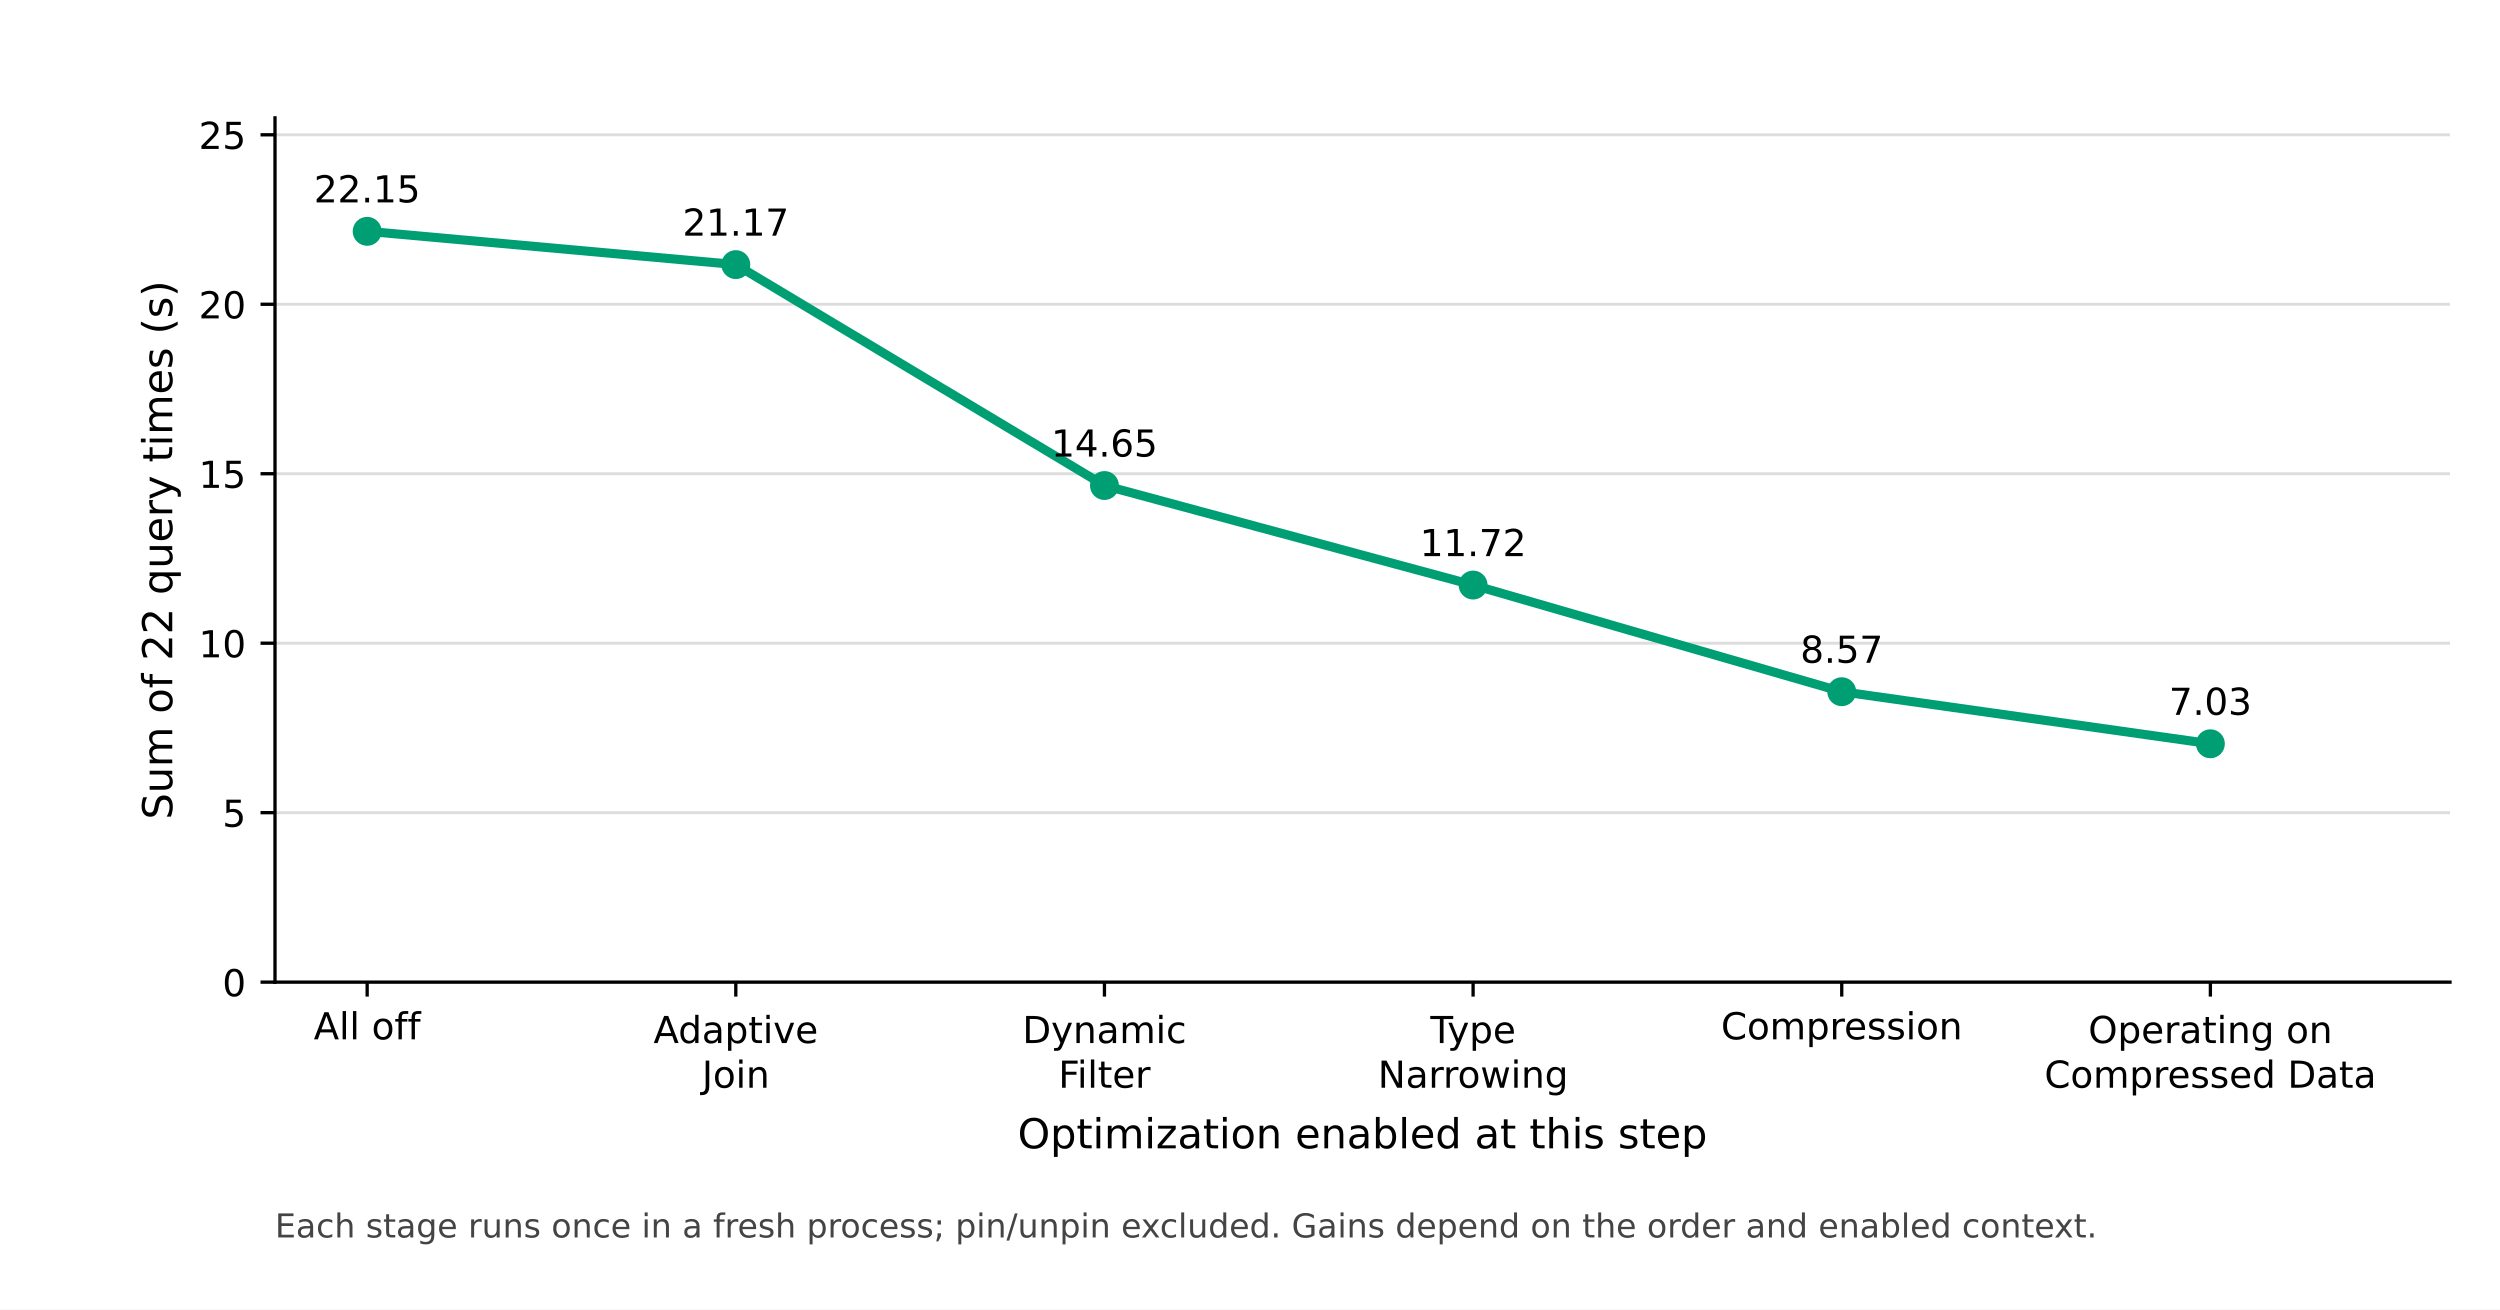
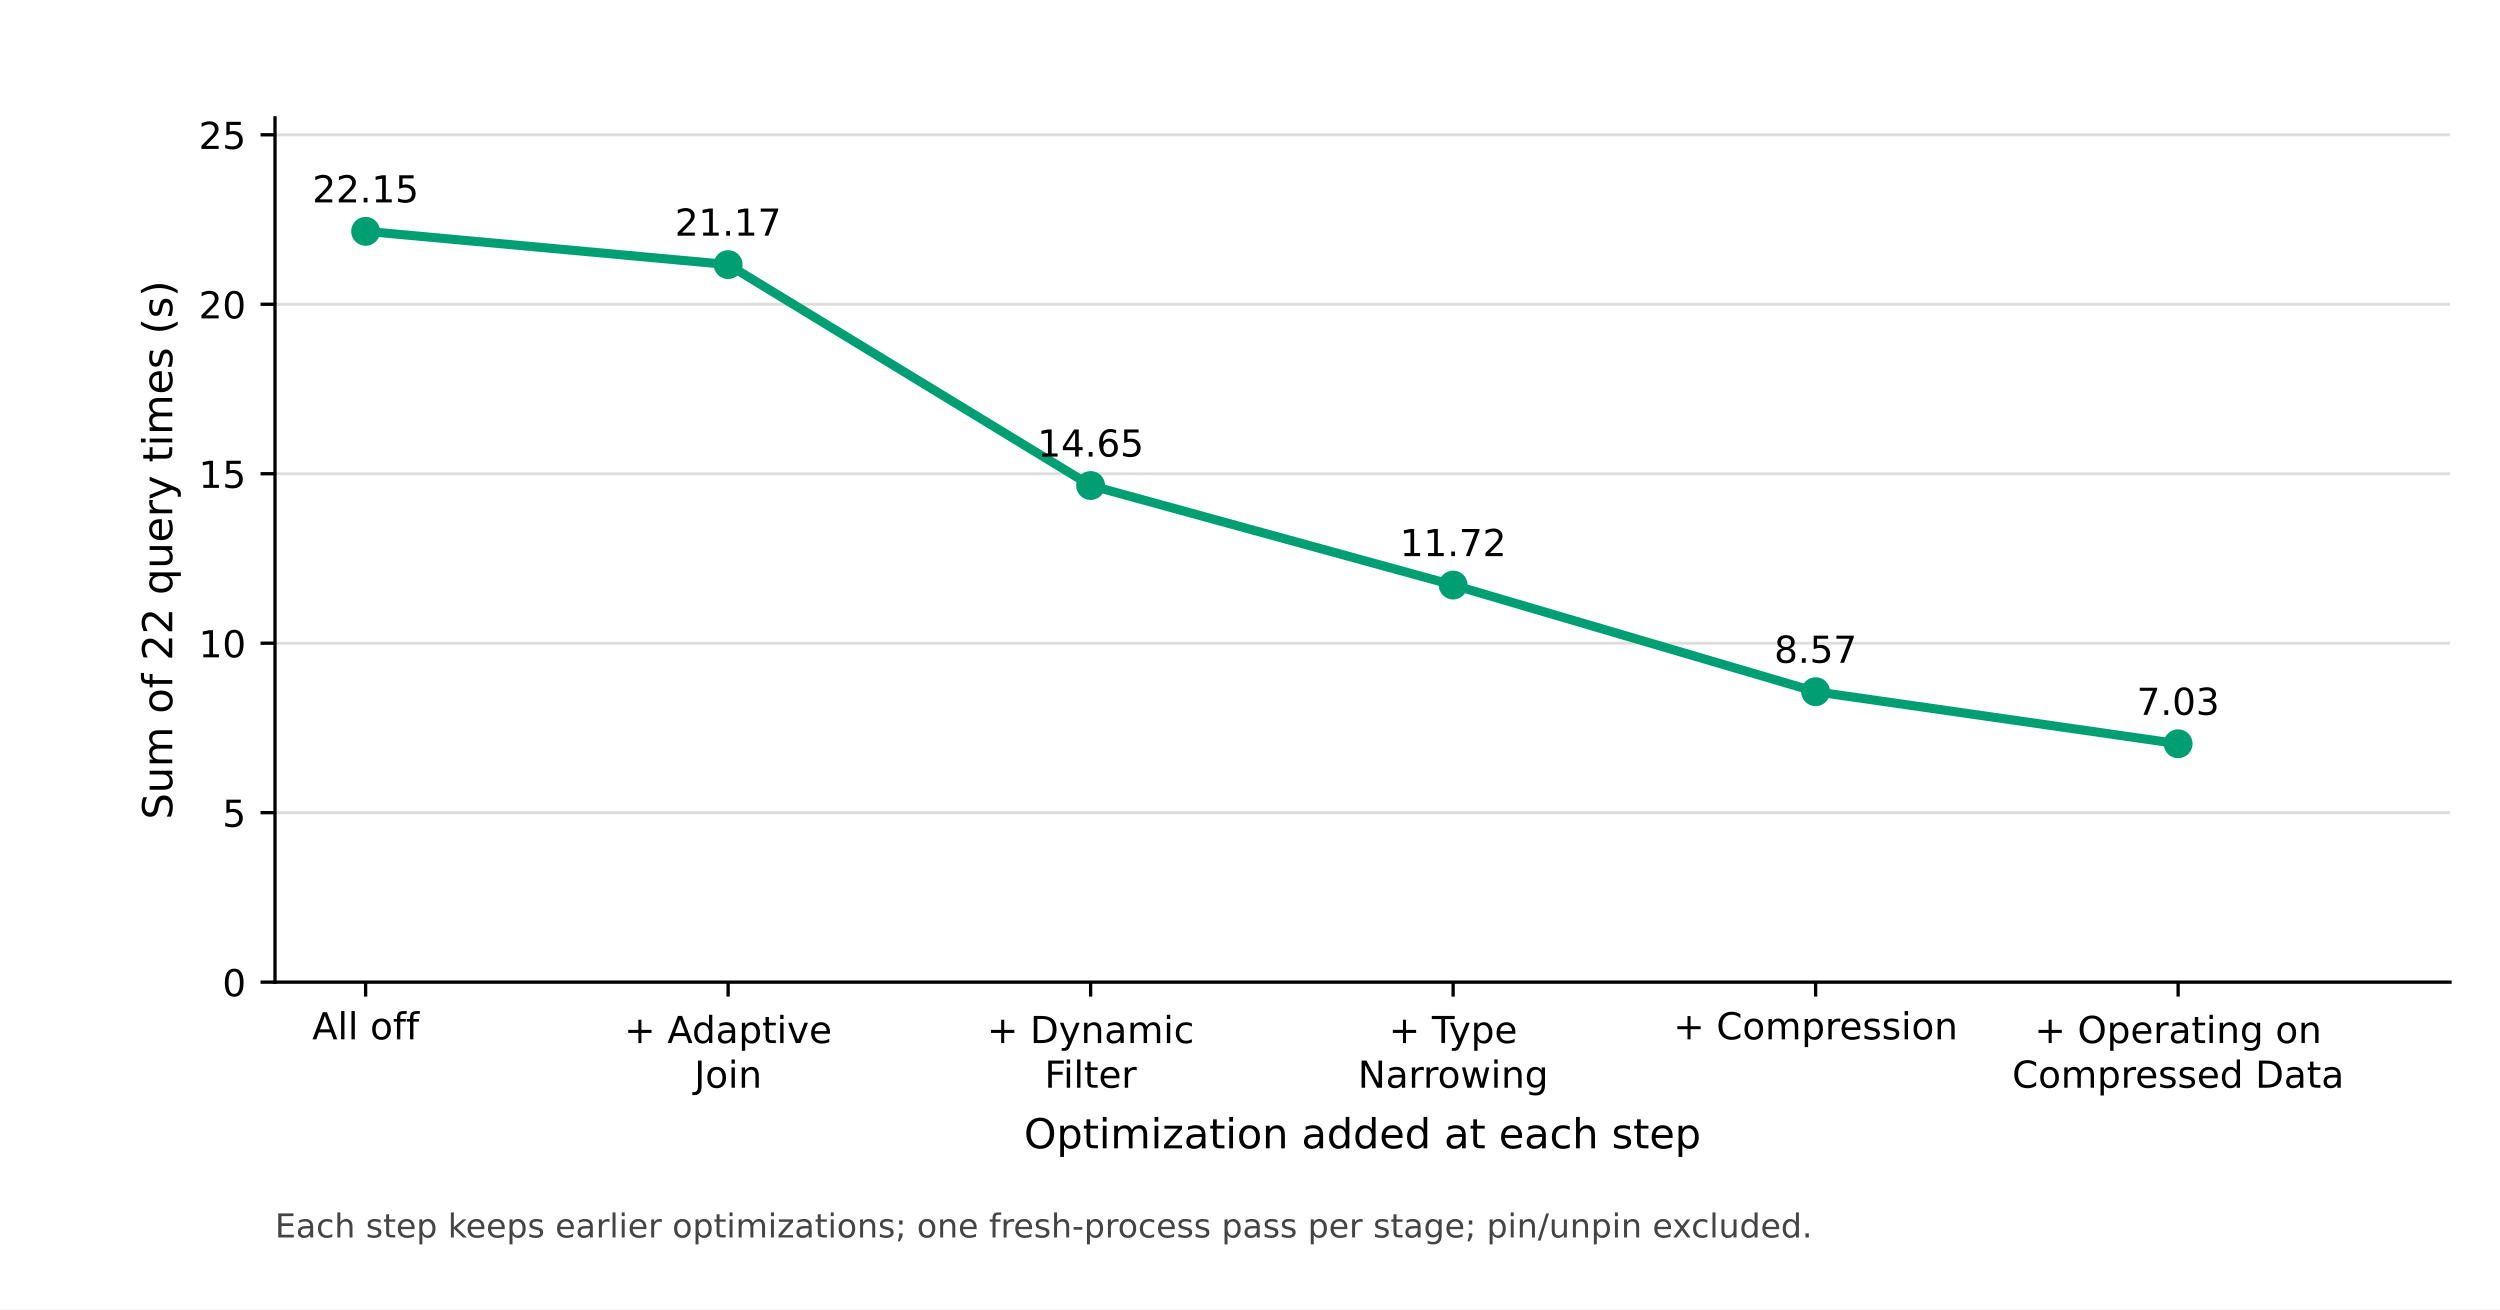
<svg xmlns="http://www.w3.org/2000/svg" xmlns:xlink="http://www.w3.org/1999/xlink" width="604.8pt" height="316.8pt" viewBox="0 0 604.8 316.8" version="1.1">
  <defs>
    <style type="text/css">*{stroke-linejoin: round; stroke-linecap: butt}</style>
  </defs>
  <g id="figure_1">
    <g id="patch_1">
      <path d="M 0 316.8 L 604.8 316.8 L 604.8 0 L 0 0 z " style="fill: #ffffff" />
    </g>
    <g id="axes_1">
      <g id="patch_2">
        <path d="M 66.528 237.6 L 592.704 237.6 L 592.704 28.512 L 66.528 28.512 z " style="fill: #ffffff" />
      </g>
      <g id="matplotlib.axis_1">
        <g id="xtick_1">
          <g id="line2d_1">
            <defs>
-               <path id="mca246e399d" d="M 0 0 L 0 3.5 " style="stroke: #000000; stroke-width: 0.8" />
+               <path id="md7086206b3" d="M 0 0 L 0 3.5 " style="stroke: #000000; stroke-width: 0.8" />
            </defs>
            <g>
-               <use xlink:href="#mca246e399d" x="88.824" y="237.6" style="stroke: #000000; stroke-width: 0.8" />
+               <use xlink:href="#md7086206b3" x="88.452" y="237.6" style="stroke: #000000; stroke-width: 0.8" />
            </g>
          </g>
          <g id="text_1">
-             <text style="font-size: 9px; font-family: 'DejaVu Sans'; text-anchor: middle" x="88.824" y="251.439" transform="rotate(-0 88.82359 251.4386)">All off</text>
+             <text style="font-size: 9px; font-family: 'DejaVu Sans'; text-anchor: middle" x="88.452" y="251.439" transform="rotate(-0 88.452 251.4386)">All off</text>
          </g>
        </g>
        <g id="xtick_2">
          <g id="line2d_2">
            <g>
-               <use xlink:href="#mca246e399d" x="178.006" y="237.6" style="stroke: #000000; stroke-width: 0.8" />
+               <use xlink:href="#md7086206b3" x="176.148" y="237.6" style="stroke: #000000; stroke-width: 0.8" />
            </g>
          </g>
          <g id="text_2">
-             <text style="font-size: 9px; font-family: 'DejaVu Sans'" transform="translate(158.0885 252.3395)">Adaptive</text>
-             <text style="font-size: 9px; font-family: 'DejaVu Sans'" transform="translate(169.823 263.1419)">Join</text>
+             <text style="font-size: 9px; font-family: 'DejaVu Sans'" transform="translate(151.0296 252.3395)">+ Adaptive</text>
+             <text style="font-size: 9px; font-family: 'DejaVu Sans'" transform="translate(167.965 263.1419)">Join</text>
          </g>
        </g>
        <g id="xtick_3">
          <g id="line2d_3">
            <g>
-               <use xlink:href="#mca246e399d" x="267.188" y="237.6" style="stroke: #000000; stroke-width: 0.8" />
+               <use xlink:href="#md7086206b3" x="263.844" y="237.6" style="stroke: #000000; stroke-width: 0.8" />
            </g>
          </g>
          <g id="text_3">
-             <text style="font-size: 9px; font-family: 'DejaVu Sans'" transform="translate(247.3426 252.3395)">Dynamic</text>
-             <text style="font-size: 9px; font-family: 'DejaVu Sans'" transform="translate(256.0445 263.1419)">Filter</text>
+             <text style="font-size: 9px; font-family: 'DejaVu Sans'" transform="translate(238.7973 252.3395)">+ Dynamic</text>
+             <text style="font-size: 9px; font-family: 'DejaVu Sans'" transform="translate(252.7002 263.1419)">Filter</text>
          </g>
        </g>
        <g id="xtick_4">
          <g id="line2d_4">
            <g>
-               <use xlink:href="#mca246e399d" x="356.371" y="237.6" style="stroke: #000000; stroke-width: 0.8" />
+               <use xlink:href="#md7086206b3" x="351.54" y="237.6" style="stroke: #000000; stroke-width: 0.8" />
            </g>
          </g>
          <g id="text_4">
-             <text style="font-size: 9px; font-family: 'DejaVu Sans'" transform="translate(346.0341 252.3388)">Type</text>
-             <text style="font-size: 9px; font-family: 'DejaVu Sans'" transform="translate(333.3321 263.1412)">Narrowing</text>
+             <text style="font-size: 9px; font-family: 'DejaVu Sans'" transform="translate(336.0023 252.3388)">+ Type</text>
+             <text style="font-size: 9px; font-family: 'DejaVu Sans'" transform="translate(328.5014 263.1412)">Narrowing</text>
          </g>
        </g>
        <g id="xtick_5">
          <g id="line2d_5">
            <g>
-               <use xlink:href="#mca246e399d" x="445.553" y="237.6" style="stroke: #000000; stroke-width: 0.8" />
+               <use xlink:href="#md7086206b3" x="439.236" y="237.6" style="stroke: #000000; stroke-width: 0.8" />
            </g>
          </g>
          <g id="text_5">
-             <text style="font-size: 9px; font-family: 'DejaVu Sans'; text-anchor: middle" x="445.553" y="251.439" transform="rotate(-0 445.5531 251.4386)">Compression</text>
+             <text style="font-size: 9px; font-family: 'DejaVu Sans'; text-anchor: middle" x="439.236" y="251.439" transform="rotate(-0 439.236 251.4386)">+ Compression</text>
          </g>
        </g>
        <g id="xtick_6">
          <g id="line2d_6">
            <g>
-               <use xlink:href="#mca246e399d" x="534.735" y="237.6" style="stroke: #000000; stroke-width: 0.8" />
+               <use xlink:href="#md7086206b3" x="526.932" y="237.6" style="stroke: #000000; stroke-width: 0.8" />
            </g>
          </g>
          <g id="text_6">
-             <text style="font-size: 9px; font-family: 'DejaVu Sans'" transform="translate(505.2014 252.3395)">Operating on</text>
-             <text style="font-size: 9px; font-family: 'DejaVu Sans'" transform="translate(494.5912 263.1419)">Compressed Data</text>
+             <text style="font-size: 9px; font-family: 'DejaVu Sans'" transform="translate(492.1969 252.3395)">+ Operating on</text>
+             <text style="font-size: 9px; font-family: 'DejaVu Sans'" transform="translate(486.7878 263.1419)">Compressed Data</text>
          </g>
        </g>
        <g id="text_7">
-           <text style="font-size: 10px; font-family: 'DejaVu Sans'; text-anchor: middle" x="329.616" y="277.803" transform="rotate(-0 329.616 277.8034)">Optimization enabled at this step</text>
+           <text style="font-size: 10px; font-family: 'DejaVu Sans'; text-anchor: middle" x="329.616" y="277.803" transform="rotate(-0 329.616 277.8034)">Optimization added at each step</text>
        </g>
      </g>
      <g id="matplotlib.axis_2">
        <g id="ytick_1">
          <g id="line2d_7">
-             <path d="M 66.528 237.6 L 592.704 237.6 " clip-path="url(#p96bb9ee6c6)" style="fill: none; stroke: #dddddd; stroke-width: 0.7; stroke-linecap: square" />
+             <path d="M 66.528 237.6 L 592.704 237.6 " clip-path="url(#p3f78ea28b0)" style="fill: none; stroke: #dddddd; stroke-width: 0.7; stroke-linecap: square" />
          </g>
          <g id="line2d_8">
            <defs>
-               <path id="mb979dc1ca3" d="M 0 0 L -3.5 0 " style="stroke: #000000; stroke-width: 0.8" />
+               <path id="md353be6f0f" d="M 0 0 L -3.5 0 " style="stroke: #000000; stroke-width: 0.8" />
            </defs>
            <g>
-               <use xlink:href="#mb979dc1ca3" x="66.528" y="237.6" style="stroke: #000000; stroke-width: 0.8" />
+               <use xlink:href="#md353be6f0f" x="66.528" y="237.6" style="stroke: #000000; stroke-width: 0.8" />
            </g>
          </g>
          <g id="text_8">
            <text style="font-size: 9px; font-family: 'DejaVu Sans'; text-anchor: end" x="59.528" y="241.019" transform="rotate(-0 59.528 241.0189)">0</text>
          </g>
        </g>
        <g id="ytick_2">
          <g id="line2d_9">
-             <path d="M 66.528 196.602 L 592.704 196.602 " clip-path="url(#p96bb9ee6c6)" style="fill: none; stroke: #dddddd; stroke-width: 0.7; stroke-linecap: square" />
+             <path d="M 66.528 196.602 L 592.704 196.602 " clip-path="url(#p3f78ea28b0)" style="fill: none; stroke: #dddddd; stroke-width: 0.7; stroke-linecap: square" />
          </g>
          <g id="line2d_10">
            <g>
-               <use xlink:href="#mb979dc1ca3" x="66.528" y="196.602" style="stroke: #000000; stroke-width: 0.8" />
+               <use xlink:href="#md353be6f0f" x="66.528" y="196.602" style="stroke: #000000; stroke-width: 0.8" />
            </g>
          </g>
          <g id="text_9">
            <text style="font-size: 9px; font-family: 'DejaVu Sans'; text-anchor: end" x="59.528" y="200.021" transform="rotate(-0 59.528 200.0213)">5</text>
          </g>
        </g>
        <g id="ytick_3">
          <g id="line2d_11">
-             <path d="M 66.528 155.605 L 592.704 155.605 " clip-path="url(#p96bb9ee6c6)" style="fill: none; stroke: #dddddd; stroke-width: 0.7; stroke-linecap: square" />
+             <path d="M 66.528 155.605 L 592.704 155.605 " clip-path="url(#p3f78ea28b0)" style="fill: none; stroke: #dddddd; stroke-width: 0.7; stroke-linecap: square" />
          </g>
          <g id="line2d_12">
            <g>
-               <use xlink:href="#mb979dc1ca3" x="66.528" y="155.605" style="stroke: #000000; stroke-width: 0.8" />
+               <use xlink:href="#md353be6f0f" x="66.528" y="155.605" style="stroke: #000000; stroke-width: 0.8" />
            </g>
          </g>
          <g id="text_10">
            <text style="font-size: 9px; font-family: 'DejaVu Sans'; text-anchor: end" x="59.528" y="159.024" transform="rotate(-0 59.528 159.0237)">10</text>
          </g>
        </g>
        <g id="ytick_4">
          <g id="line2d_13">
-             <path d="M 66.528 114.607 L 592.704 114.607 " clip-path="url(#p96bb9ee6c6)" style="fill: none; stroke: #dddddd; stroke-width: 0.7; stroke-linecap: square" />
+             <path d="M 66.528 114.607 L 592.704 114.607 " clip-path="url(#p3f78ea28b0)" style="fill: none; stroke: #dddddd; stroke-width: 0.7; stroke-linecap: square" />
          </g>
          <g id="line2d_14">
            <g>
-               <use xlink:href="#mb979dc1ca3" x="66.528" y="114.607" style="stroke: #000000; stroke-width: 0.8" />
+               <use xlink:href="#md353be6f0f" x="66.528" y="114.607" style="stroke: #000000; stroke-width: 0.8" />
            </g>
          </g>
          <g id="text_11">
            <text style="font-size: 9px; font-family: 'DejaVu Sans'; text-anchor: end" x="59.528" y="118.026" transform="rotate(-0 59.528 118.026)">15</text>
          </g>
        </g>
        <g id="ytick_5">
          <g id="line2d_15">
-             <path d="M 66.528 73.609 L 592.704 73.609 " clip-path="url(#p96bb9ee6c6)" style="fill: none; stroke: #dddddd; stroke-width: 0.7; stroke-linecap: square" />
+             <path d="M 66.528 73.609 L 592.704 73.609 " clip-path="url(#p3f78ea28b0)" style="fill: none; stroke: #dddddd; stroke-width: 0.7; stroke-linecap: square" />
          </g>
          <g id="line2d_16">
            <g>
-               <use xlink:href="#mb979dc1ca3" x="66.528" y="73.609" style="stroke: #000000; stroke-width: 0.8" />
+               <use xlink:href="#md353be6f0f" x="66.528" y="73.609" style="stroke: #000000; stroke-width: 0.8" />
            </g>
          </g>
          <g id="text_12">
            <text style="font-size: 9px; font-family: 'DejaVu Sans'; text-anchor: end" x="59.528" y="77.028" transform="rotate(-0 59.528 77.02836)">20</text>
          </g>
        </g>
        <g id="ytick_6">
          <g id="line2d_17">
-             <path d="M 66.528 32.612 L 592.704 32.612 " clip-path="url(#p96bb9ee6c6)" style="fill: none; stroke: #dddddd; stroke-width: 0.7; stroke-linecap: square" />
+             <path d="M 66.528 32.612 L 592.704 32.612 " clip-path="url(#p3f78ea28b0)" style="fill: none; stroke: #dddddd; stroke-width: 0.7; stroke-linecap: square" />
          </g>
          <g id="line2d_18">
            <g>
-               <use xlink:href="#mb979dc1ca3" x="66.528" y="32.612" style="stroke: #000000; stroke-width: 0.8" />
+               <use xlink:href="#md353be6f0f" x="66.528" y="32.612" style="stroke: #000000; stroke-width: 0.8" />
            </g>
          </g>
          <g id="text_13">
            <text style="font-size: 9px; font-family: 'DejaVu Sans'; text-anchor: end" x="59.528" y="36.031" transform="rotate(-0 59.528 36.03071)">25</text>
          </g>
        </g>
        <g id="text_14">
          <text style="font-size: 10px; font-family: 'DejaVu Sans'; text-anchor: middle" x="41.673" y="133.056" transform="rotate(-90 41.67316 133.056)">Sum of 22 query times (s)</text>
        </g>
      </g>
      <g id="line2d_19">
-         <path d="M 88.824 55.962 L 178.006 64.013 L 267.188 117.456 L 356.371 141.537 L 445.553 167.339 L 534.735 179.934 " clip-path="url(#p96bb9ee6c6)" style="fill: none; stroke: #009e73; stroke-width: 2.2; stroke-linecap: square" />
+         <path d="M 88.452 55.962 L 176.148 64.013 L 263.844 117.456 L 351.54 141.537 L 439.236 167.339 L 526.932 179.934 " clip-path="url(#p3f78ea28b0)" style="fill: none; stroke: #009e73; stroke-width: 2.2; stroke-linecap: square" />
        <defs>
-           <path id="mbf1d6321c6" d="M 0 3 C 0.796 3 1.559 2.684 2.121 2.121 C 2.684 1.559 3 0.796 3 0 C 3 -0.796 2.684 -1.559 2.121 -2.121 C 1.559 -2.684 0.796 -3 0 -3 C -0.796 -3 -1.559 -2.684 -2.121 -2.121 C -2.684 -1.559 -3 -0.796 -3 0 C -3 0.796 -2.684 1.559 -2.121 2.121 C -1.559 2.684 -0.796 3 0 3 z " style="stroke: #009e73" />
+           <path id="m708f5364f9" d="M 0 3 C 0.796 3 1.559 2.684 2.121 2.121 C 2.684 1.559 3 0.796 3 0 C 3 -0.796 2.684 -1.559 2.121 -2.121 C 1.559 -2.684 0.796 -3 0 -3 C -0.796 -3 -1.559 -2.684 -2.121 -2.121 C -2.684 -1.559 -3 -0.796 -3 0 C -3 0.796 -2.684 1.559 -2.121 2.121 C -1.559 2.684 -0.796 3 0 3 z " style="stroke: #009e73" />
        </defs>
-         <g clip-path="url(#p96bb9ee6c6)">
-           <use xlink:href="#mbf1d6321c6" x="88.824" y="55.962" style="fill: #009e73; stroke: #009e73" />
-           <use xlink:href="#mbf1d6321c6" x="178.006" y="64.013" style="fill: #009e73; stroke: #009e73" />
-           <use xlink:href="#mbf1d6321c6" x="267.188" y="117.456" style="fill: #009e73; stroke: #009e73" />
-           <use xlink:href="#mbf1d6321c6" x="356.371" y="141.537" style="fill: #009e73; stroke: #009e73" />
-           <use xlink:href="#mbf1d6321c6" x="445.553" y="167.339" style="fill: #009e73; stroke: #009e73" />
-           <use xlink:href="#mbf1d6321c6" x="534.735" y="179.934" style="fill: #009e73; stroke: #009e73" />
+         <g clip-path="url(#p3f78ea28b0)">
+           <use xlink:href="#m708f5364f9" x="88.452" y="55.962" style="fill: #009e73; stroke: #009e73" />
+           <use xlink:href="#m708f5364f9" x="176.148" y="64.013" style="fill: #009e73; stroke: #009e73" />
+           <use xlink:href="#m708f5364f9" x="263.844" y="117.456" style="fill: #009e73; stroke: #009e73" />
+           <use xlink:href="#m708f5364f9" x="351.54" y="141.537" style="fill: #009e73; stroke: #009e73" />
+           <use xlink:href="#m708f5364f9" x="439.236" y="167.339" style="fill: #009e73; stroke: #009e73" />
+           <use xlink:href="#m708f5364f9" x="526.932" y="179.934" style="fill: #009e73; stroke: #009e73" />
        </g>
      </g>
      <g id="patch_3">
        <path d="M 66.528 237.6 L 66.528 28.512 " style="fill: none; stroke: #000000; stroke-width: 0.8; stroke-linejoin: miter; stroke-linecap: square" />
      </g>
      <g id="patch_4">
        <path d="M 66.528 237.6 L 592.704 237.6 " style="fill: none; stroke: #000000; stroke-width: 0.8; stroke-linejoin: miter; stroke-linecap: square" />
      </g>
      <g id="text_15">
-         <text style="font-size: 9px; font-family: 'DejaVu Sans'; text-anchor: middle" x="88.824" y="48.962" transform="rotate(-0 88.82359 48.96178)">22.15</text>
+         <text style="font-size: 9px; font-family: 'DejaVu Sans'; text-anchor: middle" x="88.452" y="48.962" transform="rotate(-0 88.452 48.96178)">22.15</text>
      </g>
      <g id="text_16">
-         <text style="font-size: 9px; font-family: 'DejaVu Sans'; text-anchor: middle" x="178.006" y="57.013" transform="rotate(-0 178.006 57.01272)">21.17</text>
+         <text style="font-size: 9px; font-family: 'DejaVu Sans'; text-anchor: middle" x="176.148" y="57.013" transform="rotate(-0 176.148 57.01272)">21.17</text>
      </g>
      <g id="text_17">
-         <text style="font-size: 9px; font-family: 'DejaVu Sans'; text-anchor: middle" x="267.188" y="110.456" transform="rotate(-0 267.1883 110.4558)">14.65</text>
+         <text style="font-size: 9px; font-family: 'DejaVu Sans'; text-anchor: middle" x="263.844" y="110.456" transform="rotate(-0 263.844 110.4558)">14.65</text>
      </g>
      <g id="text_18">
-         <text style="font-size: 9px; font-family: 'DejaVu Sans'; text-anchor: middle" x="356.371" y="134.537" transform="rotate(-0 356.3707 134.5368)">11.72</text>
+         <text style="font-size: 9px; font-family: 'DejaVu Sans'; text-anchor: middle" x="351.54" y="134.537" transform="rotate(-0 351.54 134.5368)">11.72</text>
      </g>
      <g id="text_19">
-         <text style="font-size: 9px; font-family: 'DejaVu Sans'; text-anchor: middle" x="445.553" y="160.339" transform="rotate(-0 445.5531 160.3395)">8.57</text>
+         <text style="font-size: 9px; font-family: 'DejaVu Sans'; text-anchor: middle" x="439.236" y="160.339" transform="rotate(-0 439.236 160.3395)">8.57</text>
      </g>
      <g id="text_20">
-         <text style="font-size: 9px; font-family: 'DejaVu Sans'; text-anchor: middle" x="534.735" y="172.934" transform="rotate(-0 534.7355 172.9344)">7.03</text>
+         <text style="font-size: 9px; font-family: 'DejaVu Sans'; text-anchor: middle" x="526.932" y="172.934" transform="rotate(-0 526.932 172.9344)">7.03</text>
      </g>
    </g>
    <g id="text_21">
-       <text style="font-size: 8px; font-family: 'DejaVu Sans'; text-anchor: start; fill: #444444" x="66.528" y="299.376" transform="rotate(-0 66.528 299.376)">Each stage runs once in a fresh process; pin/unpin excluded. Gains depend on the order and enabled context.</text>
+       <text style="font-size: 8px; font-family: 'DejaVu Sans'; text-anchor: start; fill: #444444" x="66.528" y="299.376" transform="rotate(-0 66.528 299.376)">Each step keeps earlier optimizations; one fresh-process pass per stage; pin/unpin excluded.</text>
    </g>
  </g>
  <defs>
-     <clipPath id="p96bb9ee6c6">
+     <clipPath id="p3f78ea28b0">
      <rect x="66.528" y="28.512" width="526.176" height="209.088" />
    </clipPath>
  </defs>
</svg>
